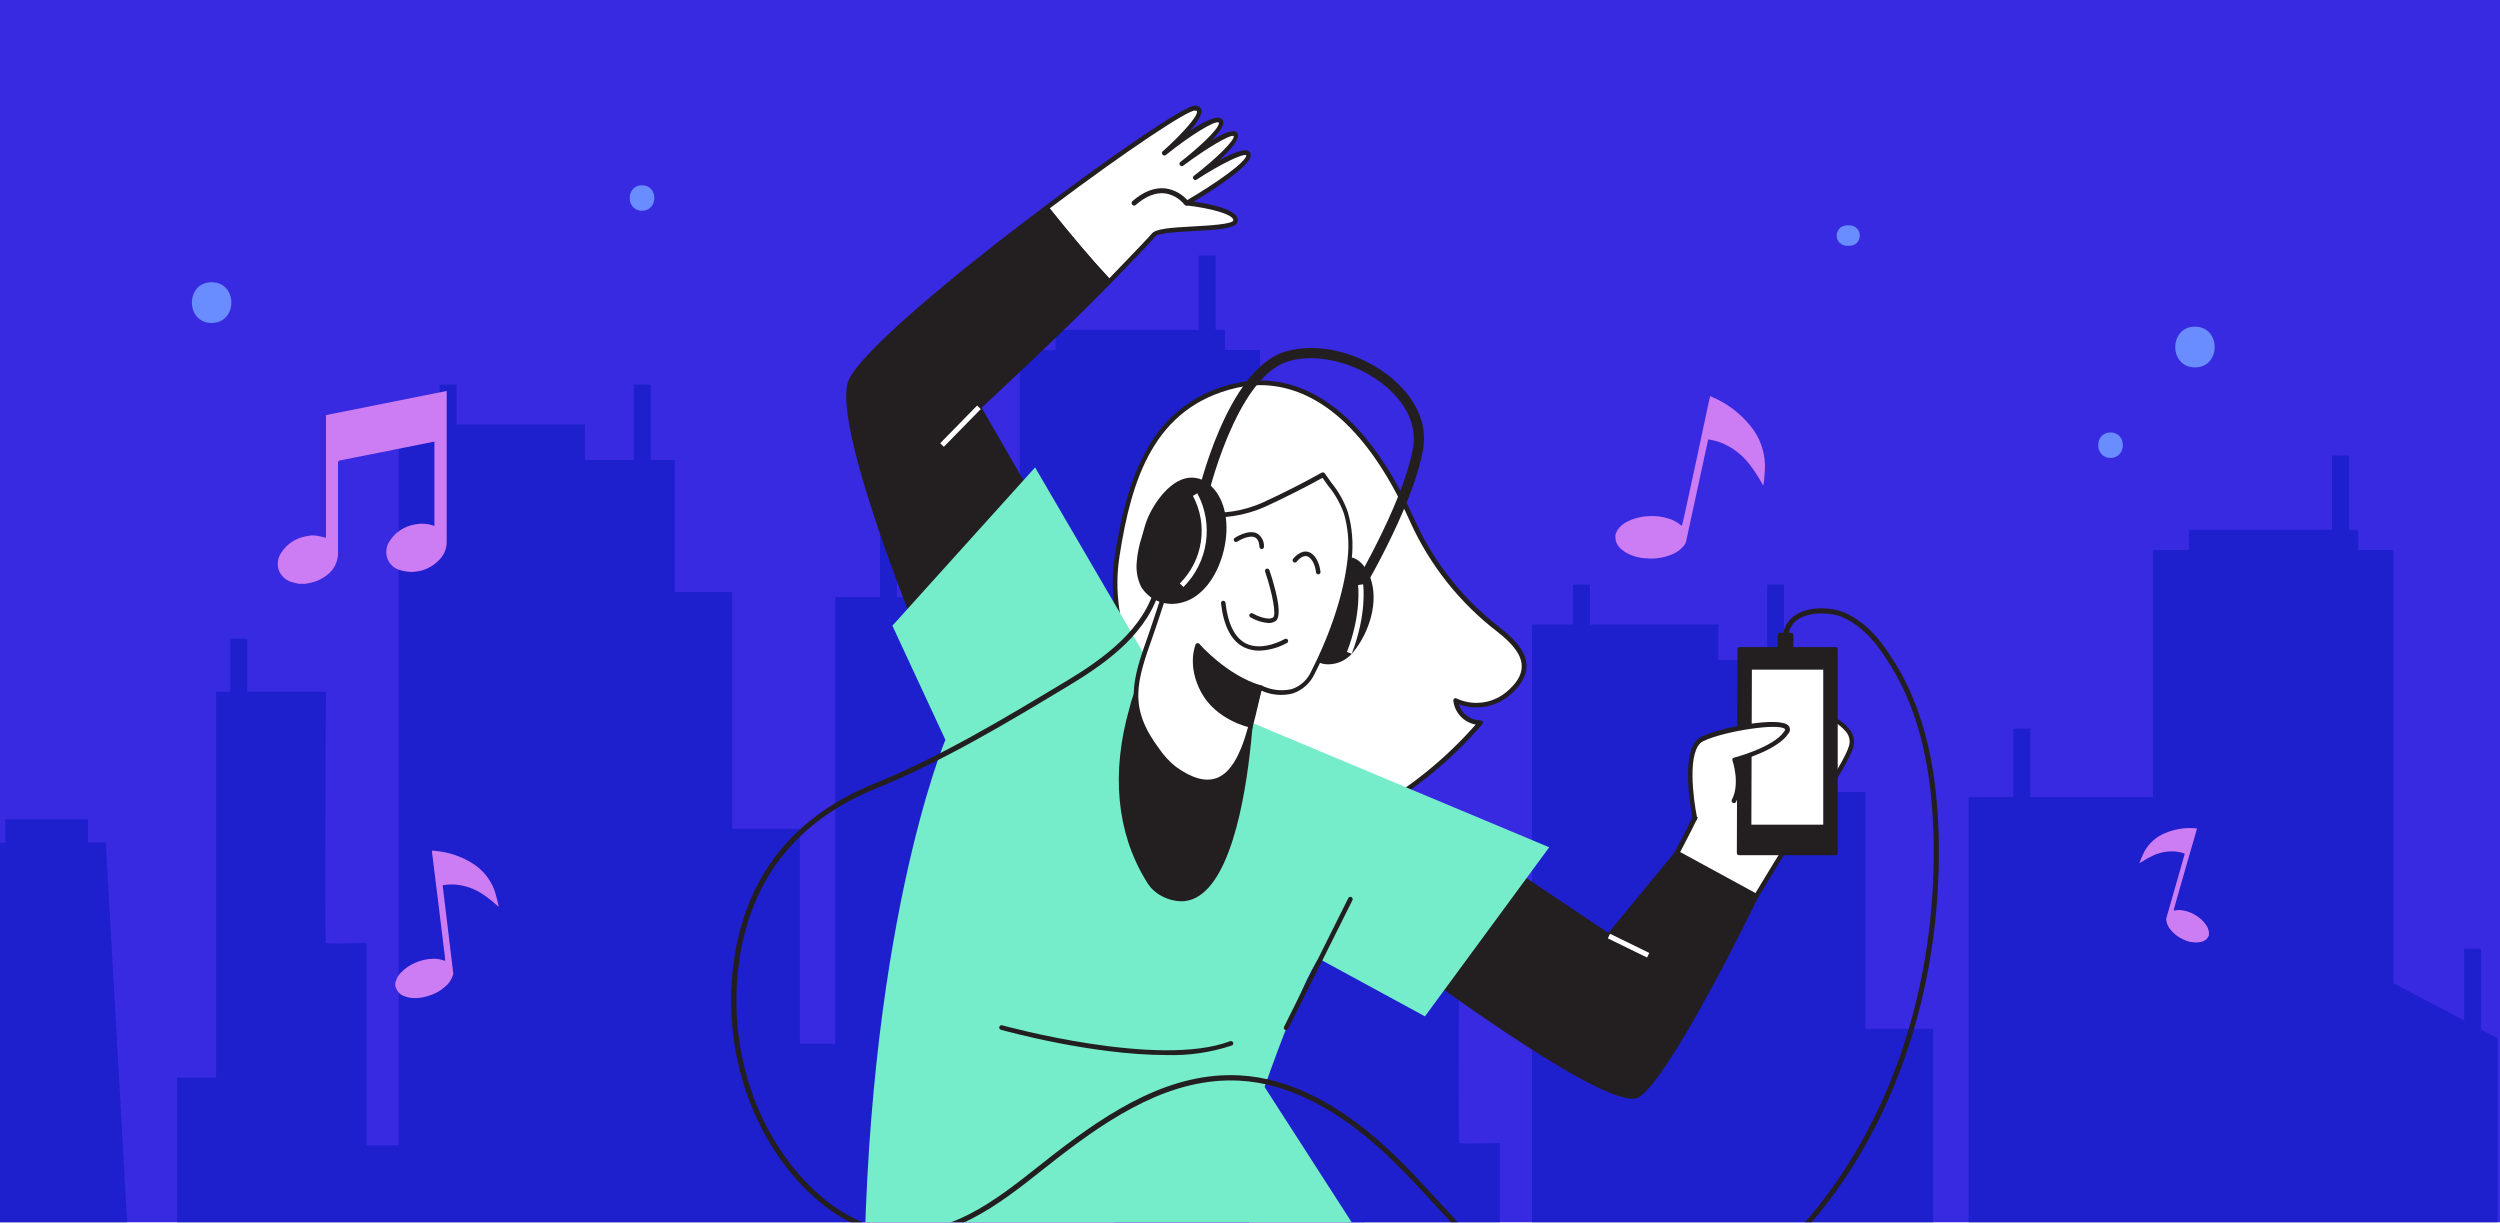
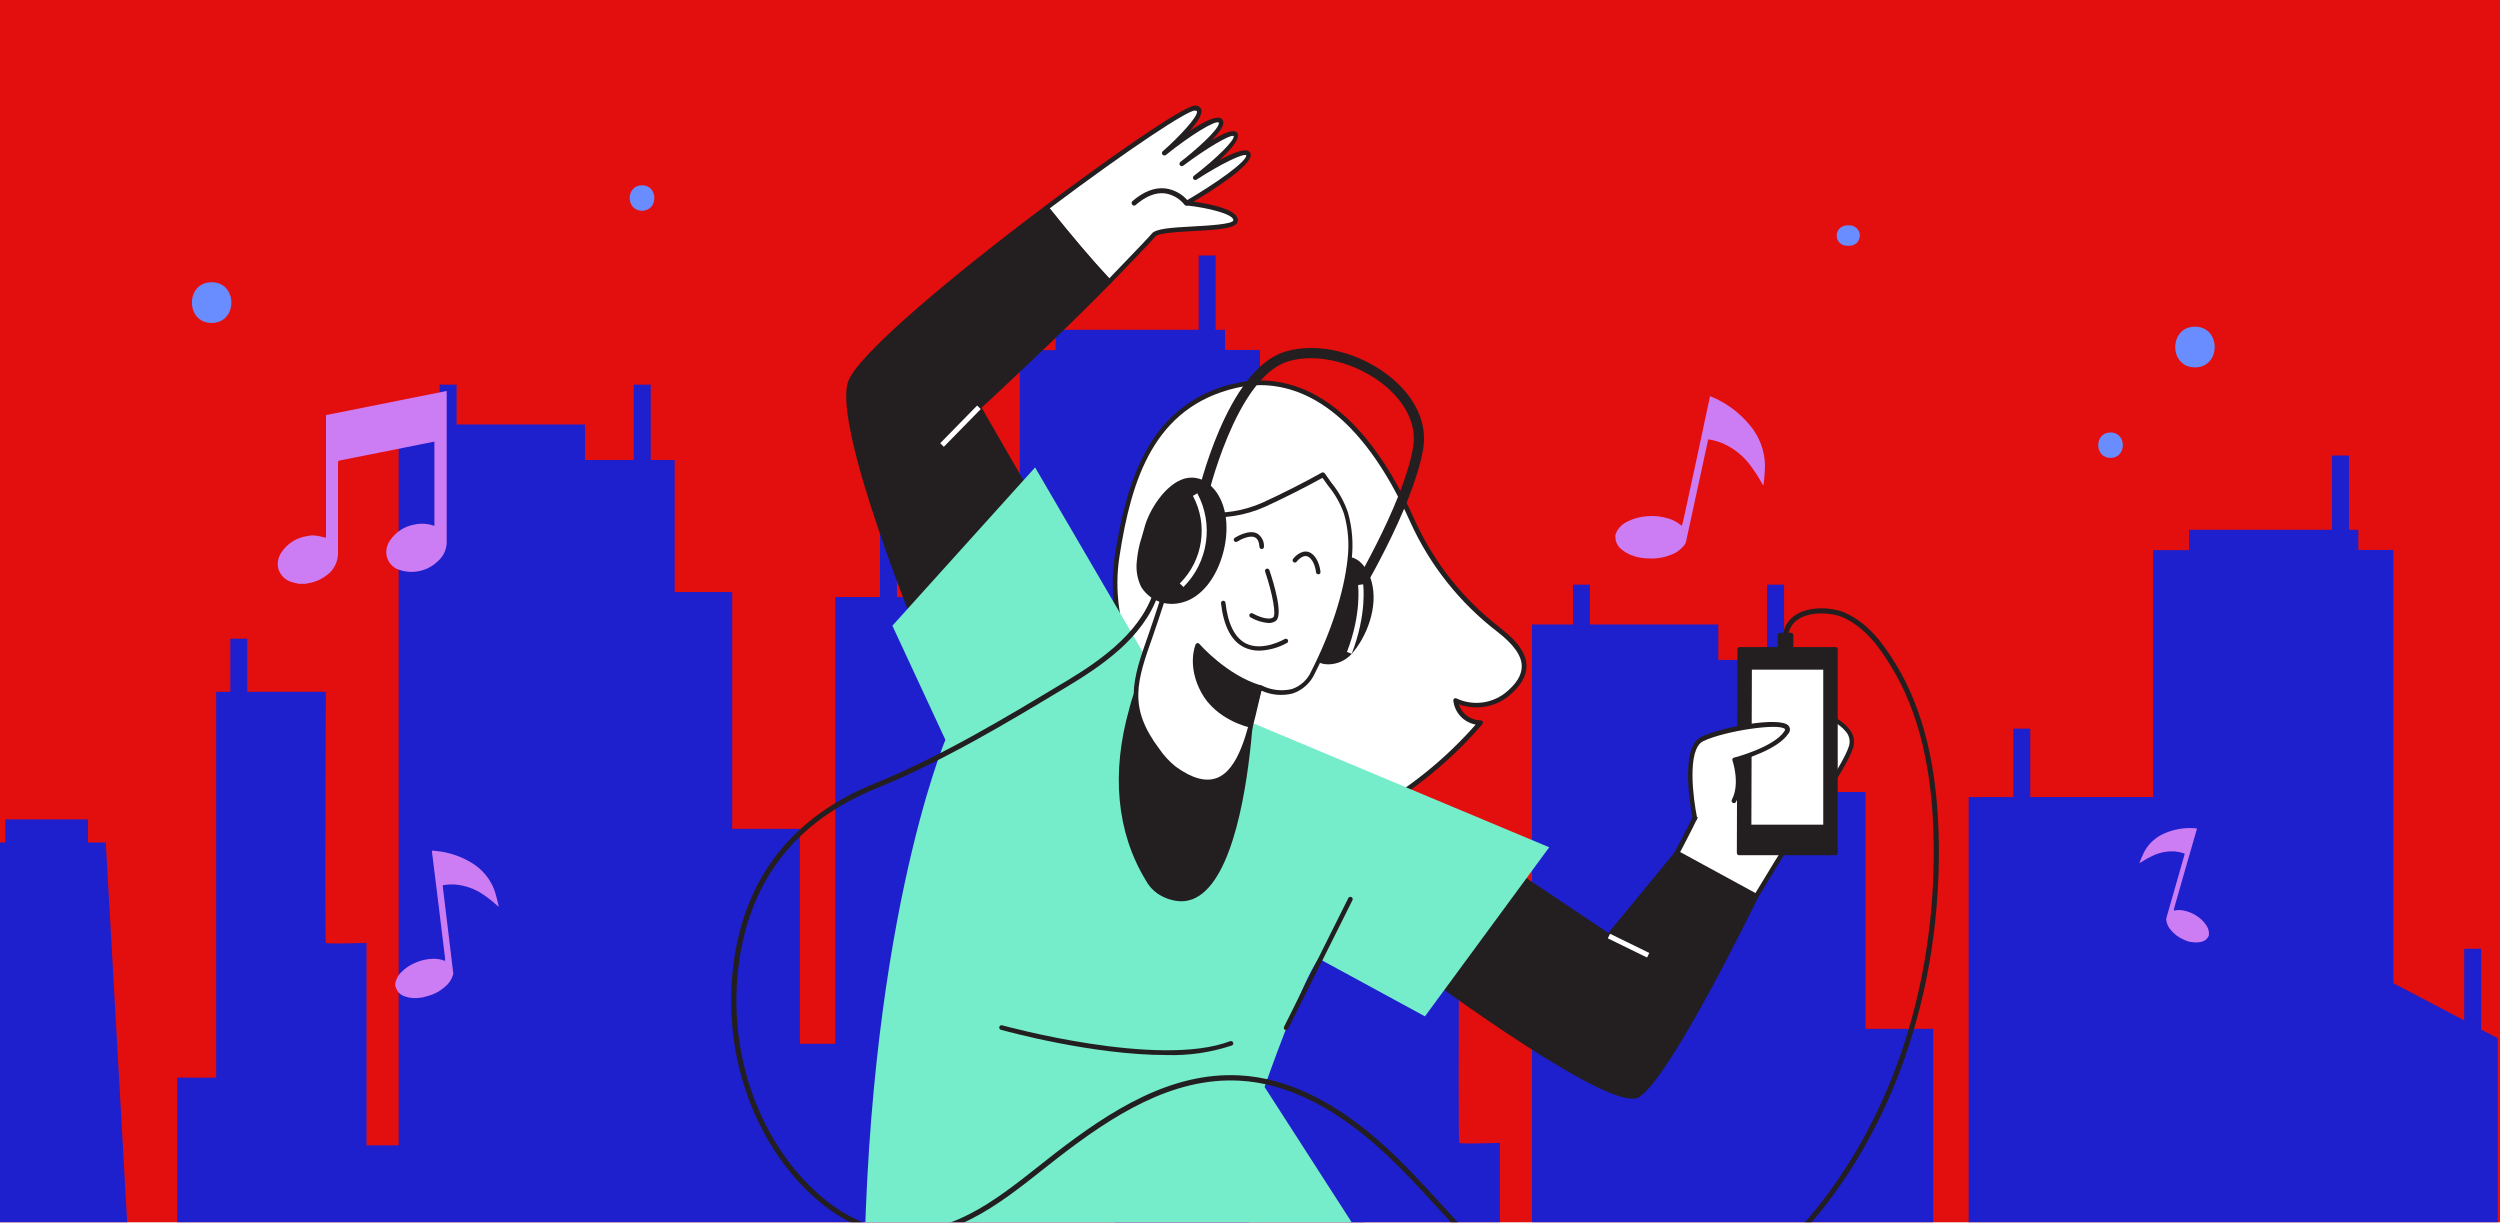
<svg xmlns="http://www.w3.org/2000/svg" xmlns:xlink="http://www.w3.org/1999/xlink" width="450" height="220">
  <defs>
    <path id="a" d="M0 0h450v220H0z" />
  </defs>
  <g fill="none" fill-rule="evenodd">
    <mask id="b" fill="#fff">
      <use xlink:href="#a" />
    </mask>
-     <use fill="#382AE1" xlink:href="#a" />
+     <use fill="#e30e0e" xlink:href="#a" />
    <path fill="#1E1FCD" fill-rule="nonzero" d="M218.812 46v13.368h1.685v3.623h6.303v77.983l12.758 6.699v-12.891h3.046v14.545l2.984 1.543v112.908L31.9 266.214v-72.237h7.013V124.52h2.548v-9.55h3.045v9.55h14.15l-.001.014v.196c-.01 2.072-.088 19.036-.094 31.525v3.018c.003 5.998.028 10.37.094 10.445.066.075.784.104 1.747.108h.5c2.152-.008 5.071-.108 5.071-.108v36.439h5.786V76.399h7.379v-7.156h3.045V76.4h23.111v6.395h8.79v-13.55h3.045v13.55h4.314v23.771h10.353v42.63h12.18v38.692h6.384v-80.419h8.04V95.156h3.044v12.312h22.117V63.022h6.455v-3.654h25.75V46h3.046zM15.842 147.489v4.151h3.198L25.475 265.9H-8l6.445-114.259H.962v-4.151h14.88z" mask="url(#b)" />
    <path fill="#1E1FCD" fill-rule="nonzero" d="M422.812 82v13.368h1.685v3.623h6.303v77.983l12.758 6.699v-12.891h3.046v14.545l2.984 1.543v112.908L235.9 302.214v-72.237h7.013V160.52h2.548v-9.55h3.045v9.55h14.15l-.001.014v.196c-.01 2.072-.088 19.036-.094 31.525v3.018c.003 5.998.028 10.37.094 10.445.066.075.784.104 1.747.108h.5c2.152-.008 5.071-.108 5.071-.108v36.439h5.786V112.399h7.379v-7.156h3.045v7.156h23.111v6.395h8.79v-13.55h3.045v13.55h4.314v23.771h10.353v42.63h12.18v38.692h6.384v-80.419h8.04v-12.312h3.044v12.312h22.117V99.022h6.455v-3.654h25.75V82h3.046zm-202.97 101.489v4.151h3.198l6.435 114.259H196l6.445-114.259h2.517v-4.151h14.88z" mask="url(#b)" />
    <g fill-rule="nonzero" mask="url(#b)">
      <path fill="#FFF" d="M224.743 27.894c-.147-2.117-9.625 4.042-9.625 4.042s8.029-6.159 7.34-7.698c-.688-1.54-9.734 5.196-9.734 5.196s8.257-6.351 6.982-7.707c-1.275-1.357-10.093 5.782-10.093 5.782s8.992-7.9 5.56-8.092c-1.541-.082-13.643 8.138-26.754 18.008 3.67 4.582 7.34 9.008 11.304 13.288 4.202-4.344 7.514-7.799 7.964-8.376 1.348-1.732 14.744-.577 14.799-2.694.055-2.117-8.826-3.08-8.826-3.08s11.23-6.552 11.083-8.669z" />
      <path fill="#231F20" d="M199.667 51.125a.404.404 0 01-.302-.128c-3.524-3.812-7.12-8.037-11.332-13.316a.421.421 0 01-.091-.311.458.458 0 01.165-.284c9.698-7.332 24.837-18.081 27.002-18.081.485-.046.942.234 1.12.687.293.825-.734 2.346-2.083 3.877 2.514-1.677 5.028-2.97 5.817-2.126.186.2.273.471.238.742-.064.751-.917 1.833-2.055 3.033 1.725-1.017 3.34-1.787 4.083-1.594a.77.77 0 01.55.43c.45.963-1.275 2.924-3.284 4.766 2.156-1.155 4.34-2.09 5.175-1.668a.834.834 0 01.468.715c.137 1.98-7.157 6.561-10.286 8.43 2.863.395 8.01 1.375 7.964 3.355 0 1.439-3.037 1.677-7.945 1.933-2.863.156-6.423.349-6.937 1.008-.514.66-3.028 3.281-7.991 8.413a.45.45 0 01-.276.12zM188.96 37.498c3.955 4.949 7.34 8.972 10.717 12.6 5.817-6.01 7.34-7.679 7.624-8.018.697-.916 3.322-1.1 7.551-1.329 2.496-.137 7.139-.384 7.157-1.118 0-1.072-4.367-2.208-8.45-2.657a.413.413 0 01-.358-.33.421.421 0 01.192-.45c5.441-3.152 11.01-7.11 10.937-8.247-.569-.394-4.68 1.613-8.982 4.408a.422.422 0 01-.477-.687c4.138-3.171 7.496-6.534 7.184-7.194-.615-.303-4.799 2.144-9.093 5.36a.422.422 0 01-.514-.668c2.634-2.034 6.845-5.728 6.955-6.983v-.1c-.514-.57-5.074 2.208-9.551 5.818a.432.432 0 01-.587-.064.403.403 0 010-.577c3.202-2.823 6.477-6.415 6.184-7.23 0-.083-.211-.12-.376-.129-1.257-.064-11.543 6.653-26.113 17.595z" />
      <path fill="#231F20" d="M153.058 68.876c-2.698 8.514 13.597 47.837 13.597 47.837l20.186-24.917c-.45-.77-10.653-18.493-10.653-18.493s15.057-13.92 23.452-22.59c-3.945-4.28-7.67-8.743-11.304-13.288-16.111 12.133-33.792 26.76-35.278 31.451z" />
      <path fill="#231F20" d="M166.655 117.117h-.1a.394.394 0 01-.313-.248c-.67-1.604-16.322-39.543-13.606-48.103 1.532-4.83 19.268-19.52 35.443-31.653a.404.404 0 01.56.064c4.193 5.26 7.78 9.476 11.295 13.27.14.157.14.393 0 .55-7.735 7.991-21.287 20.583-23.241 22.388a54892.79 54892.79 0 0010.505 18.218c.09.14.09.32 0 .459l-20.185 24.908a.404.404 0 01-.358.147zm21.635-79.133c-15.23 11.473-33.379 26.393-34.865 31.011-2.44 7.698 11.258 41.853 13.322 46.93l19.617-24.166-10.506-18.255a.421.421 0 01.083-.504c.146-.137 14.827-13.746 23.176-22.296-3.376-3.666-6.826-7.716-10.827-12.72z" />
      <path fill="#FFF" d="M201.044 109.529c1.651 11.418 9.257 21.077 17.515 29.902 4.945 5.242 11.01 10.576 18.25 10.237 3.458-.174 6.706-1.66 9.725-3.345a73.677 73.677 0 0019.974-16.212 4.476 4.476 0 01-4.468-3.995 8.854 8.854 0 009.175-1.027c5.615-4.453 2.89-8.385-1.404-11.702a51.724 51.724 0 01-15.551-19.62c-5.359-11.97-16.002-27.96-31.765-24.313-15.157 3.5-19.268 17.082-21.36 30.553a31.9 31.9 0 00-.091 9.522z" />
      <path fill="#231F20" d="M236.13 150.098c-7.111 0-13.02-5.223-17.874-10.383-7.753-8.247-15.91-18.264-17.625-30.122a32.412 32.412 0 01.064-9.696c.918-5.773 2.376-13.169 5.835-19.162a23.56 23.56 0 0115.837-11.74c7.193-1.658 20.937-.678 32.25 24.551a51.119 51.119 0 0015.424 19.465c3.211 2.483 4.716 4.665 4.734 6.882 0 1.833-1.11 3.72-3.33 5.499a9.276 9.276 0 01-8.854 1.384 4.12 4.12 0 003.899 2.886.413.413 0 01.395.239.403.403 0 01-.065.449 73.292 73.292 0 01-20.084 16.358c-2.835 1.576-6.24 3.216-9.91 3.39h-.697zm-9.295-80.773c-1.439 0-2.873.164-4.276.486-14.89 3.446-18.91 16.55-21.038 30.242a31.616 31.616 0 00-.064 9.439c1.679 11.638 9.744 21.536 17.432 29.674 4.882 5.186 10.818 10.447 17.92 10.08 3.495-.165 6.789-1.76 9.542-3.29a72.532 72.532 0 0019.267-15.533 4.924 4.924 0 01-4.018-4.316.403.403 0 01.183-.376.395.395 0 01.413 0 8.431 8.431 0 008.707-.972c2.01-1.603 3.028-3.225 3.01-4.83 0-1.905-1.45-3.94-4.404-6.222a52.017 52.017 0 01-15.672-19.776c-9.074-20.308-19.662-24.606-27.002-24.606z" />
      <path fill="#FFF" d="M305.851 145.37c-.642 2.538-11.184 21.343-11.184 21.343l13.763 7.432s12.45-20.84 13.514-22.223c1.065-1.384 10.093-13.398 11.323-17.613 1.23-4.216-7.45-7.332-11.01-6.993-3.56.34-15.763 15.515-16.406 18.054z" />
      <path fill="#231F20" d="M308.411 174.567a.361.361 0 01-.193-.055l-13.762-7.432a.403.403 0 01-.202-.257.394.394 0 010-.32c3.67-6.48 10.634-19.246 11.139-21.234.679-2.694 13.02-18.044 16.744-18.328 2.707-.23 8.35 1.41 10.616 4.15a3.598 3.598 0 01.844 3.373c-1.312 4.582-11.295 17.632-11.386 17.76-1.046 1.348-13.369 21.994-13.497 22.178a.395.395 0 01-.303.165zm-13.166-8.028l13.02 7.047c1.678-2.813 12.33-20.62 13.33-21.92 2.102-2.75 10.149-13.637 11.25-17.477a2.747 2.747 0 00-.689-2.611c-2.064-2.502-7.431-4.06-9.89-3.85-3.358.294-15.451 15.58-16.011 17.742-.606 2.392-9.487 18.347-11.01 21.069z" />
      <path fill="#231F20" d="M301.897 153.498l-12.295 14.975-26.516-17.751-11.295 21.004s37.554 28.161 42.876 25.467c5.321-2.694 21.442-35.924 21.442-35.924l-14.212-7.77z" />
      <path fill="#231F20" d="M293.814 197.761c-7.744 0-38.6-22.965-42.27-25.714a.412.412 0 01-.11-.514l11.294-21.004a.404.404 0 01.578-.147l26.195 17.55 12.066-14.663a.395.395 0 01.504-.1l14.258 7.77a.412.412 0 01.165.532c-.66 1.366-16.267 33.385-21.662 36.107-.32.141-.67.204-1.018.183zm-41.509-26.154c10.607 7.927 38.031 27.327 42.206 25.229 4.853-2.466 19.387-31.855 21.103-35.392l-13.616-7.433-12.084 14.718a.386.386 0 01-.532.083l-26.158-17.513-10.919 20.308zM313.155 116.878l-.12 36.62h17.351v-36.62z" />
      <path fill="#231F20" d="M330.386 153.938h-17.35a.404.404 0 01-.404-.412l.11-36.657a.413.413 0 01.413-.403h17.23c.224 0 .404.18.404.403v36.657a.403.403 0 01-.403.412zm-16.938-.806h16.516v-35.85H313.54l-.092 35.85z" />
      <path fill="#FFF" d="M314.916 120.113l-.091 28.776h13.781v-28.776z" />
      <path fill="#231F20" d="M328.606 149.301h-13.763a.404.404 0 01-.294-.119.403.403 0 01-.119-.302l.083-28.767a.422.422 0 01.422-.412h13.689c.228 0 .413.184.413.412v28.776a.413.413 0 01-.431.412zm-13.36-.861h12.938v-27.905h-12.846l-.091 27.905z" />
      <path fill="#FFF" d="M305.099 147.276s-2.587-12.335 1.294-14.269c3.88-1.933 17.221-4.197 15.157-1.173s-9.294 4.894-9.294 4.894 1.486 4.316-.147 7.377" />
      <path fill="#231F20" d="M305.099 147.688a.404.404 0 01-.404-.33c-.11-.513-2.615-12.674 1.514-14.727 3.35-1.658 14.157-3.794 15.735-1.997a1.09 1.09 0 01-.055 1.438c-1.835 2.75-7.496 4.49-9.11 4.95.339 1.2 1.11 4.636-.303 7.33a.422.422 0 01-.57.165.43.43 0 01-.173-.568c1.532-2.859.137-6.992.119-7.038a.412.412 0 010-.33.44.44 0 01.266-.21c.073 0 7.101-1.833 9.056-4.72.137-.202.174-.348.11-.422-.991-1.136-11.01.367-14.735 2.2-2.946 1.466-1.762 10.456-1.065 13.801a.412.412 0 01-.32.495l-.065-.037z" />
      <path fill="#75ECCA" d="M209.173 123.32l-22.855-39.185-25.69 28.491 9.541 20.546s-14.68 34.705-14.68 102.73c0 0 78.154-.339 97.825-.339l-25.69-39.91s6.423-18.493 9.735-23.112l19.13 10.402 22.37-30.434-69.686-29.188z" />
      <path fill="#231F20" d="M208.843 160.674c12.615 7.331 15.597-22.47 16.157-28.922.256-1.775.15-3.583-.312-5.316-.725-2.199-2.422-3.903-4.12-5.498-2.027-1.833-4.367-3.757-7.129-3.876a8.26 8.26 0 00-6.578 3.436 20.15 20.15 0 00-3.156 6.983c-2.973 10.365-2.863 21.307 2.871 30.728a6.591 6.591 0 001.991 2.263l.276.202z" />
      <path fill="#231F20" d="M212.614 162.232a7.934 7.934 0 01-3.973-1.21l-.285-.174a6.903 6.903 0 01-2.12-2.401c-5.256-8.642-6.266-19.373-2.917-31.048a20.562 20.562 0 013.22-7.12 8.6 8.6 0 016.919-3.593c2.826.119 5.22 1.988 7.34 3.986 1.725 1.586 3.468 3.336 4.23 5.636.473 1.793.586 3.662.33 5.499-.853 9.613-3.303 26.264-10.093 29.774a5.725 5.725 0 01-2.651.65zm.568-44.74a7.875 7.875 0 00-6.01 3.281 19.801 19.801 0 00-3.073 6.846c-3.294 11.455-2.312 21.994 2.826 30.406a6.17 6.17 0 001.835 2.136l.266.155c2.184 1.274 4.11 1.448 5.881.532 4.716-2.438 8.258-13.05 9.671-29.133a13.135 13.135 0 00-.294-5.16c-.697-2.116-2.358-3.775-4.01-5.296-2.054-1.888-4.302-3.666-6.871-3.767h-.22zm33.306-12.701c1.165 4.224-.743 9.604-3.606 12.729-1.908 2.062-6.092 2.612-6.936-.743a17 17 0 012.174-13.04c1.835-3.015 5.35-4.738 7.607-.862.335.603.591 1.247.761 1.916z" />
      <path fill="#231F20" d="M239.084 119.582a4.414 4.414 0 01-1.046-.12 3.393 3.393 0 01-2.487-2.593 17.477 17.477 0 012.184-13.334c1.285-2.062 3.101-3.308 4.799-3.299.963 0 2.349.45 3.505 2.447.364.63.648 1.305.844 2.007 1.266 4.582-.918 10.08-3.67 13.105a5.729 5.729 0 01-4.13 1.787zm3.404-18.54c-1.395 0-2.945 1.11-4.065 2.906a16.634 16.634 0 00-2.083 12.729c.19.978.93 1.758 1.9 1.997a4.765 4.765 0 004.34-1.43c2.587-2.803 4.697-8.091 3.523-12.343a7.711 7.711 0 00-.762-1.833c-.78-1.338-1.725-2.025-2.816-2.035l-.037.01z" />
      <path fill="#FFF" d="M226.808 123.696c-1.836 7.03-3.67 23.04-15.369 14.663a14.835 14.835 0 01-3.101-3.317c-5.762-7.67-4.12-12.51-1.138-20.931 1.285-3.666 2.395-7.332 3.67-10.997 1.276-3.666 3.377-7.112 5.12-10.585-.064.12 5.734.916 11.533-1.714 5.799-2.63 10.597-5.36 10.597-5.36 1.57 2.345 3.267 4.123 4.102 6.91.77 2.702.992 5.53.651 8.32-.734 6.846-3.477 14.25-6.588 20.363-3.11 6.112-9.477 2.648-9.477 2.648z" />
      <path fill="#231F20" d="M217.348 141.172c-1.835 0-3.881-.824-6.157-2.456a15.32 15.32 0 01-3.193-3.409c-5.936-7.908-4.147-12.958-1.192-21.315.614-1.76 1.202-3.565 1.77-5.307.615-1.878 1.248-3.812 1.927-5.709a60.45 60.45 0 013.624-7.725c.514-.972 1.028-1.943 1.514-2.914a.413.413 0 01.56-.184 21.125 21.125 0 0011.148-1.723 155.555 155.555 0 0010.56-5.351.432.432 0 01.56.137c.395.587.79 1.136 1.184 1.677a17.241 17.241 0 012.972 5.334c.783 2.76 1.01 5.647.67 8.495-.67 6.13-3.018 13.416-6.633 20.5a6.695 6.695 0 01-3.973 3.602 8.515 8.515 0 01-5.625-.504 96.92 96.92 0 00-.568 2.391c-1.212 5.251-2.863 12.455-7.24 14.104a5.51 5.51 0 01-1.908.357zm-1.101-48.176c-.44.917-.918 1.76-1.376 2.64a60.01 60.01 0 00-3.579 7.624c-.67 1.833-1.302 3.813-1.917 5.682-.615 1.87-1.156 3.556-1.78 5.324-2.964 8.377-4.588 12.986 1.082 20.537a14.55 14.55 0 003.01 3.235c2.88 2.071 5.34 2.75 7.34 1.998 3.954-1.494 5.505-8.43 6.716-13.499.248-1.063.468-2.062.698-2.914a.43.43 0 01.605-.266 8.01 8.01 0 005.505.67 5.842 5.842 0 003.46-3.172c3.568-7 5.899-14.186 6.55-20.216a20.66 20.66 0 00-.642-8.156 16.573 16.573 0 00-2.881-5.086c-.33-.449-.67-.916-.99-1.384a164.07 164.07 0 01-10.295 5.187 22.044 22.044 0 01-11.506 1.796z" />
      <path fill="#231F20" d="M224.88 130.496s-5.679-1.292-8.257-6.011c-2.578-4.72-1.018-8.34-1.018-8.34s4.954 5.728 11.22 7.579l-1.944 6.772z" />
      <path fill="#231F20" d="M224.88 130.9h-.091c-.239-.056-5.89-1.384-8.533-6.205-2.642-4.82-1.11-8.54-1.046-8.697a.404.404 0 01.312-.238.422.422 0 01.367.129c0 .055 4.964 5.663 11.01 7.46a.404.404 0 01.276.503l-1.9 6.754a.404.404 0 01-.394.293zm-9.12-13.958a10.217 10.217 0 001.203 7.332c2.1 3.83 6.358 5.333 7.633 5.709l1.716-6.003c-5.074-1.622-9.184-5.599-10.551-7.038zm12.598-4.792a7.64 7.64 0 01-3.275-1.027.406.406 0 11.403-.705c.707.403 2.753 1.32 3.67.723.597-.384-.055-4.15-1.431-8.247a.406.406 0 11.77-.257c.827 2.447 2.579 8.248 1.093 9.164-.369.23-.795.351-1.23.349z" />
      <path fill="#231F20" d="M226.68 117.117a6.135 6.135 0 01-2.753-.605c-2.294-1.137-3.67-3.803-4.148-7.927a.413.413 0 01.358-.45.404.404 0 01.45.358c.431 3.83 1.67 6.287 3.67 7.331 3.055 1.512 6.955-.779 6.991-.797a.404.404 0 01.56.138.412.412 0 01-.138.559 11.02 11.02 0 01-4.99 1.393zm.43-18.292a.404.404 0 01-.403-.376c-.065-.916-.33-1.475-.808-1.714-.917-.476-2.633.385-3.202.761a.407.407 0 01-.45-.678c.101-.064 2.45-1.586 4.01-.807a2.611 2.611 0 011.257 2.383.403.403 0 01-.376.43h-.028zm10.176 4.545a.404.404 0 01-.404-.366s-.184-2.016-1.33-2.75c-.991-.65-2.148.834-2.157.853a.404.404 0 01-.569.073.403.403 0 01-.082-.568c.56-.733 1.954-1.888 3.257-1.036 1.477.972 1.68 3.281 1.688 3.373a.403.403 0 01-.367.44l-.036-.019zm-32.27-2.217a8.138 8.138 0 00.735 4.26c1.302 2.411 4.514 3.392 7.138 2.613 6.854-2.026 10.148-15.048 4.964-20.162-4.817-4.747-10.286 2.75-11.414 7.176-.523 2.08-1.349 4.005-1.422 6.113z" />
      <path fill="#231F20" d="M211.054 108.695a6.424 6.424 0 01-5.661-3.089 8.34 8.34 0 01-.78-4.472c.126-1.534.434-3.047.917-4.509.166-.559.33-1.118.477-1.677.799-3.079 3.762-7.853 7.258-8.816a4.83 4.83 0 014.835 1.448c2.505 2.466 3.322 6.929 2.138 11.648-1.183 4.72-3.964 8.248-7.267 9.164a7.137 7.137 0 01-1.917.303zm-5.634-7.524a7.653 7.653 0 00.688 4.06 5.83 5.83 0 006.67 2.41c3.038-.917 5.607-4.197 6.708-8.605 1.1-4.408.376-8.615-1.918-10.878a4.03 4.03 0 00-4.055-1.256c-3.156.917-5.955 5.435-6.689 8.248a59.1 59.1 0 01-.477 1.705 18.63 18.63 0 00-.918 4.316h-.009z" />
      <path fill="#231F20" d="M243.12 109.208a.918.918 0 01-.788-1.393c.1-.165 10.276-16.88 12.02-27.3.632-3.776-1.047-7.606-4.726-10.805-5.028-4.362-12.533-6.314-17.846-4.637-9.45 2.988-14.478 24.743-14.533 24.927a.918.918 0 01-1.79-.403c.212-.917 5.322-22.975 15.773-26.274 5.973-1.879 14.029.174 19.598 5.003 4.184 3.666 6.083 8.065 5.34 12.491-1.835 10.777-11.845 27.254-12.267 27.951a.918.918 0 01-.78.44z" />
      <path fill="#231F20" d="M292.868 239a31.312 31.312 0 01-9.68-1.567 31.764 31.764 0 01-10.156-5.902c-5.092-4.115-9.579-9.027-13.919-13.746-2.752-3.015-5.597-6.13-8.57-9.008-9.312-9.018-18.56-13.82-27.525-14.26-12.056-.605-22.745 6.278-32.489 13.801-.917.733-1.908 1.494-2.881 2.264-7.881 6.24-16.818 13.306-27.828 11.648-7.505-1.128-13.332-6.296-16.892-10.43-8.762-10.18-12.845-24.743-10.817-38.865 2.147-15.212 10.634-25.934 25.232-31.873 12.083-4.911 23.488-11.785 34.526-18.429l.091-.045c6.836-4.124 14.093-9.403 16.048-17.32a.471.471 0 01.917.22c-2.037 8.247-9.469 13.663-16.47 17.878l-.082.055c-11.065 6.663-22.506 13.554-34.654 18.494-14.277 5.8-22.571 16.275-24.672 31.158-1.964 13.856 2 28.106 10.57 38.086 3.459 4.023 9.101 9.045 16.331 10.127 10.616 1.603 19.011-5.04 27.122-11.456l2.89-2.272c9.891-7.634 20.745-14.617 33.095-13.994 9.175.458 18.625 5.343 28.103 14.516 2.991 2.905 5.845 6.03 8.607 9.054 4.312 4.729 8.771 9.614 13.817 13.682a30.956 30.956 0 009.854 5.746c12.396 3.996 24.773.064 36.875-11.693 17.956-17.485 28.076-43.988 27.755-72.8-.147-13.453-2.66-23.965-7.689-32.148-2.027-3.309-4.587-6.993-8.753-8.835-2.128-.916-7.12-1.264-9.046 1.44-.734 1.035-.808 2.254-.918 3.802 0 .67-.092 1.42-.193 2.236a.463.463 0 01-.917-.119c.11-.788.147-1.493.193-2.172.1-1.63.192-3.033 1.082-4.28 2.239-3.143 7.726-2.813 10.166-1.74 4.441 1.942 7.056 5.764 9.175 9.164 5.12 8.33 7.67 18.997 7.827 32.624.32 29.032-9.891 55.81-28.03 73.46-9.194 8.99-18.617 13.49-28.095 13.499zM204.172 37.022a.477.477 0 01-.348-.156.467.467 0 010-.65c2.018-1.751 4.019-2.52 5.954-2.301a6.424 6.424 0 014.166 2.374c.145.206.1.49-.1.641a.46.46 0 01-.643-.1 5.58 5.58 0 00-3.523-2.026c-1.67-.193-3.432.513-5.249 2.09a.45.45 0 01-.257.128z" />
      <path fill="#231F20" d="M231.505 185.39a.478.478 0 01-.192 0 .43.43 0 01-.184-.569l11.579-23.185a.417.417 0 01.743.376l-11.57 23.148a.413.413 0 01-.376.23zm-21.57 4.518c-13.259 0-28.838-4.29-29.7-4.528a.422.422 0 11.22-.806c.284.073 28.103 7.744 40.967 2.84.218-.08.46.031.541.248a.403.403 0 01-.239.532 34.077 34.077 0 01-11.79 1.714zM320.403 114.312h2v2.969h-2z" />
      <path fill="#231F20" d="M322.403 117.685h-2a.413.413 0 01-.413-.404v-2.969a.403.403 0 01.413-.403h2c.223 0 .404.18.404.403v2.97a.403.403 0 01-.404.403zm-1.596-.816H322v-2.153h-1.193v2.153z" />
      <path fill="#FFF" d="M213.026 105.661l-.66-.641a13.34 13.34 0 002.358-15.763l.789-.467a14.283 14.283 0 01-2.487 16.871zm30.278 12.024l-.853-.34c2.68-6.9 2-11.995 2-12.041l.918-.128c.018.192.706 5.36-2.065 12.509zM169.236 79.78l6.647-6.787.655.64-6.646 6.788zM289.407 168.901l.403-.823 7.062 3.453-.403.824z" />
      <path fill="#CD7DF3" d="M53.797 105.082c-.386-.091-.799-.155-1.175-.284a3.503 3.503 0 01-2.514-2.392 3.662 3.662 0 01.55-2.978 6.67 6.67 0 014.423-2.896c1.184-.266 1.716-.201 3.597.257V74.72l21.727-4.343v26.988a4.58 4.58 0 01-1.606 3.666 6.777 6.777 0 01-6.634 1.631 3.366 3.366 0 01-2.514-2.383 3.552 3.552 0 01.542-2.969 6.616 6.616 0 014.44-2.896 6.301 6.301 0 013.56.257V79.496l-1.541.302a5773.252 5773.252 0 01-15.479 3.089c-.284.055-.33.165-.33.421v16.093a4.92 4.92 0 01-2.12 4.206 7.271 7.271 0 01-3.467 1.411 1.58 1.58 0 00-.193.064h-1.266zm343.808 63.248v-.523a2.802 2.802 0 00-.523-1.328 5.832 5.832 0 00-1.77-1.677 6.528 6.528 0 00-2.303-.917c-.521-.1-1.057-.1-1.578 0h-.138a1.108 1.108 0 010-.183c.092-.358.183-.706.284-1.045l1.835-6.415c.67-2.328 1.35-4.655 2.019-6.983v-.137l-.642-.055a11.426 11.426 0 00-5.13.916 7.402 7.402 0 00-3.587 3.143c-.23.404-.403.834-.596 1.265-.129.275-.23.568-.349.852a.467.467 0 000 .12l.23-.138c.728-.478 1.492-.9 2.284-1.265a8.156 8.156 0 013.9-.696 7.136 7.136 0 011.688.376.76.76 0 000 .137c-1.113 3.861-2.217 7.72-3.312 11.574a.53.53 0 000 .211c.078.682.367 1.322.825 1.833a6.045 6.045 0 002.147 1.659l.716.311.66.193h.184a4.18 4.18 0 001.652 0c.459-.065.879-.293 1.183-.642.1-.139.191-.282.276-.43l.045-.156zm-326.47 9.016c0-.22 0-.45.102-.67.16-.604.477-1.157.917-1.603a7.68 7.68 0 012.624-1.787 8.413 8.413 0 013.138-.706 5.511 5.511 0 012.028.321l.174.064c.005-.079.005-.159 0-.238 0-.467-.092-.916-.147-1.393-.348-2.89-.7-5.77-1.055-8.642-.385-3.134-.78-6.259-1.165-9.384v-.183c.284 0 .569 0 .835.064 2.281.227 4.479.977 6.423 2.19a9.643 9.643 0 013.954 4.766c.2.57.369 1.152.505 1.74.11.386.183.78.275 1.174a.293.293 0 010 .156l-.266-.23a22.815 22.815 0 00-2.68-2.089 10.44 10.44 0 00-4.853-1.677 9.241 9.241 0 00-2.248.128c.005.058.005.117 0 .175.612 5.18 1.239 10.373 1.881 15.579a.65.65 0 010 .265 4.316 4.316 0 01-1.44 2.227 7.71 7.71 0 01-3.102 1.686c-.32.101-.651.175-.972.257l-.918.11H75a5.4 5.4 0 01-2.13-.293 2.44 2.44 0 01-1.375-1.054 4.634 4.634 0 01-.276-.614l-.082-.34zm219.697-81.28c.119-.238.22-.485.357-.705a4.393 4.393 0 011.689-1.457 9.276 9.276 0 013.67-.99 10.104 10.104 0 013.817.43 6.36 6.36 0 012.165 1.165l.174.137a1.63 1.63 0 00.11-.266c.138-.54.266-1.081.386-1.631l2.202-10.172c.789-3.666 1.575-7.35 2.358-11.052l.046-.22c.32.137.624.256.917.394a17.815 17.815 0 016.368 4.985 11.484 11.484 0 012.605 6.937c0 .72-.036 1.439-.11 2.154 0 .486-.1.916-.156 1.439a.394.394 0 01-.055.165l-.22-.358a26.572 26.572 0 00-2.202-3.4 12.402 12.402 0 00-4.826-3.803 10.543 10.543 0 00-2.587-.724h-.065a1.42 1.42 0 01-.046.211l-3.963 18.274a.916.916 0 01-.12.302 5.192 5.192 0 01-2.495 1.952 9.396 9.396 0 01-4.166.687c-.403 0-.798-.055-1.202-.091l-1.055-.22-.174-.074a6.425 6.425 0 01-2.285-1.164 3.033 3.033 0 01-1.147-1.732 7.58 7.58 0 01-.064-.797l.074-.376z" />
      <path fill="#698DFF" d="M38.092 50.8c-4.725 0-4.734 7.331 0 7.331 4.735 0 4.735-7.33 0-7.33zm357 8c-4.725 0-4.734 7.331 0 7.331 4.735 0 4.735-7.33 0-7.33zm-60.38-16.883a1.933 1.933 0 00-.467-.806l-.376-.284a1.837 1.837 0 00-.918-.257h-.514a1.34 1.34 0 00-.706.165c-.23.07-.435.2-.596.376a1.43 1.43 0 00-.377.586c-.115.217-.169.461-.156.706l.065.495c.086.304.247.58.468.806l.376.285c.279.161.595.246.917.247h.514c.245.014.49-.04.707-.156.226-.075.43-.204.596-.376a2.07 2.07 0 00.532-1.3c-.018-.157-.046-.322-.064-.487zm-219.15-8.568c-2.955 0-2.964 4.582 0 4.582 2.963 0 2.954-4.582 0-4.582zm264.333 44.49c-2.955 0-2.955 4.583 0 4.583 2.954 0 2.954-4.582 0-4.582z" />
    </g>
  </g>
</svg>
